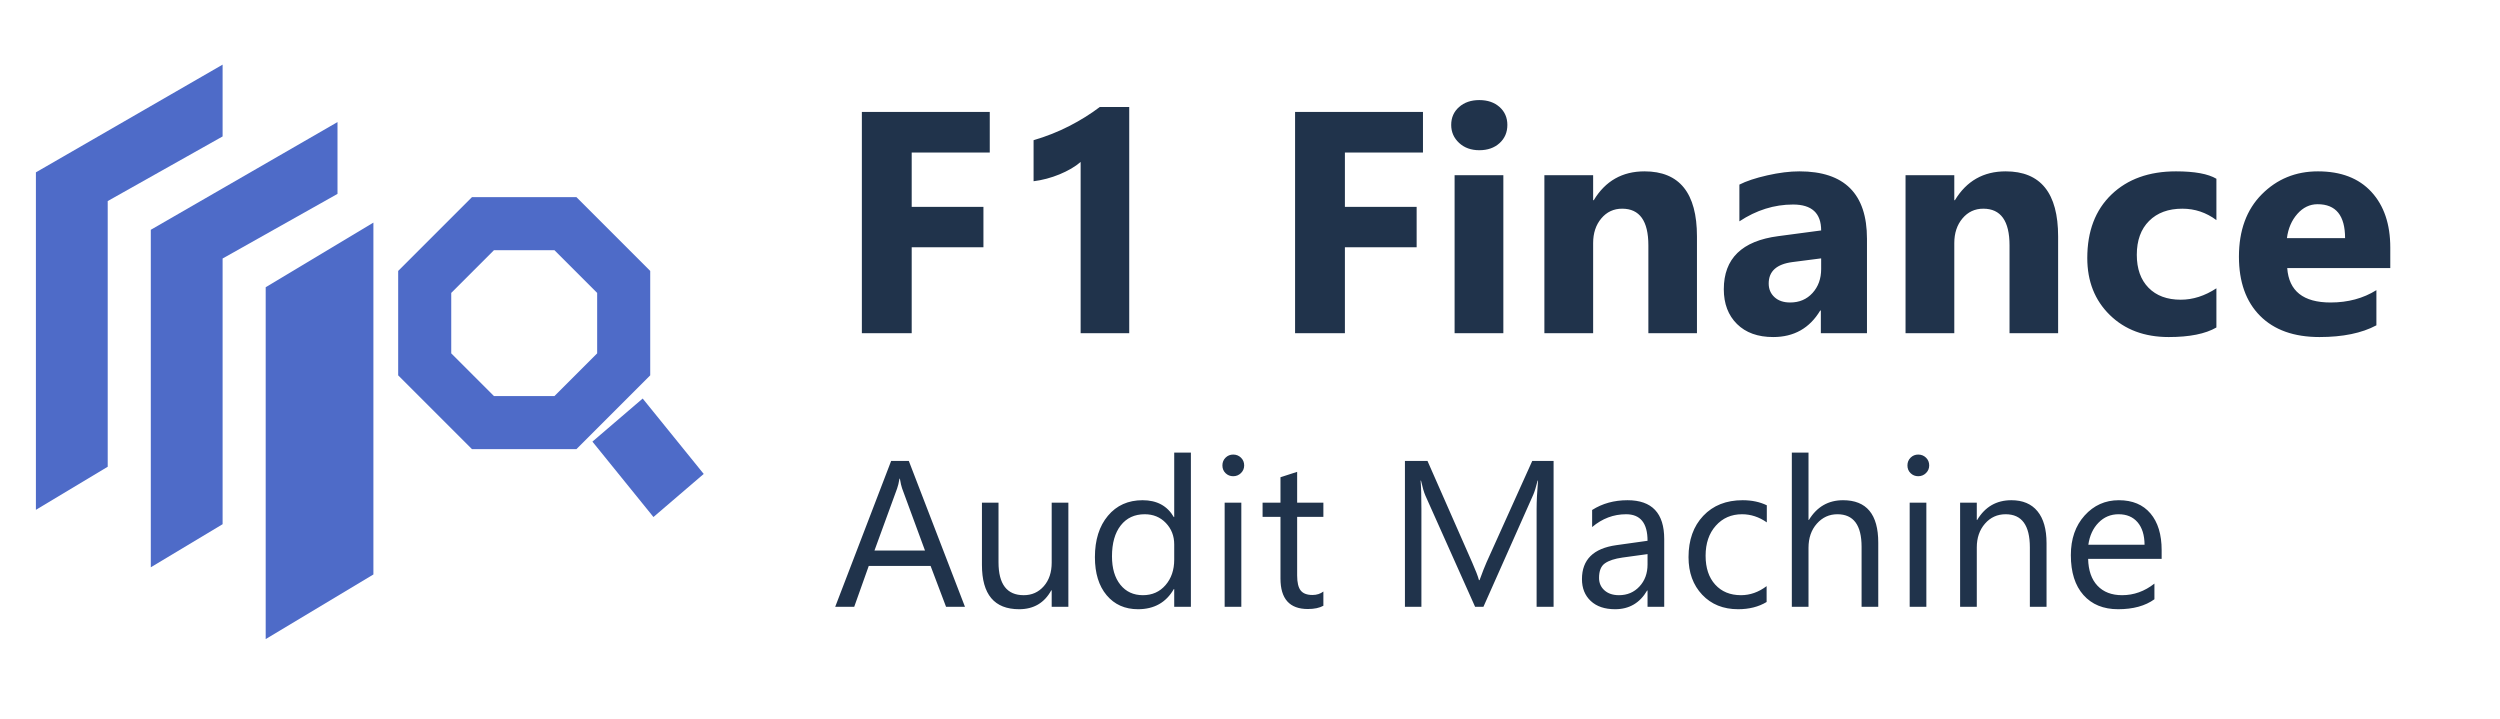
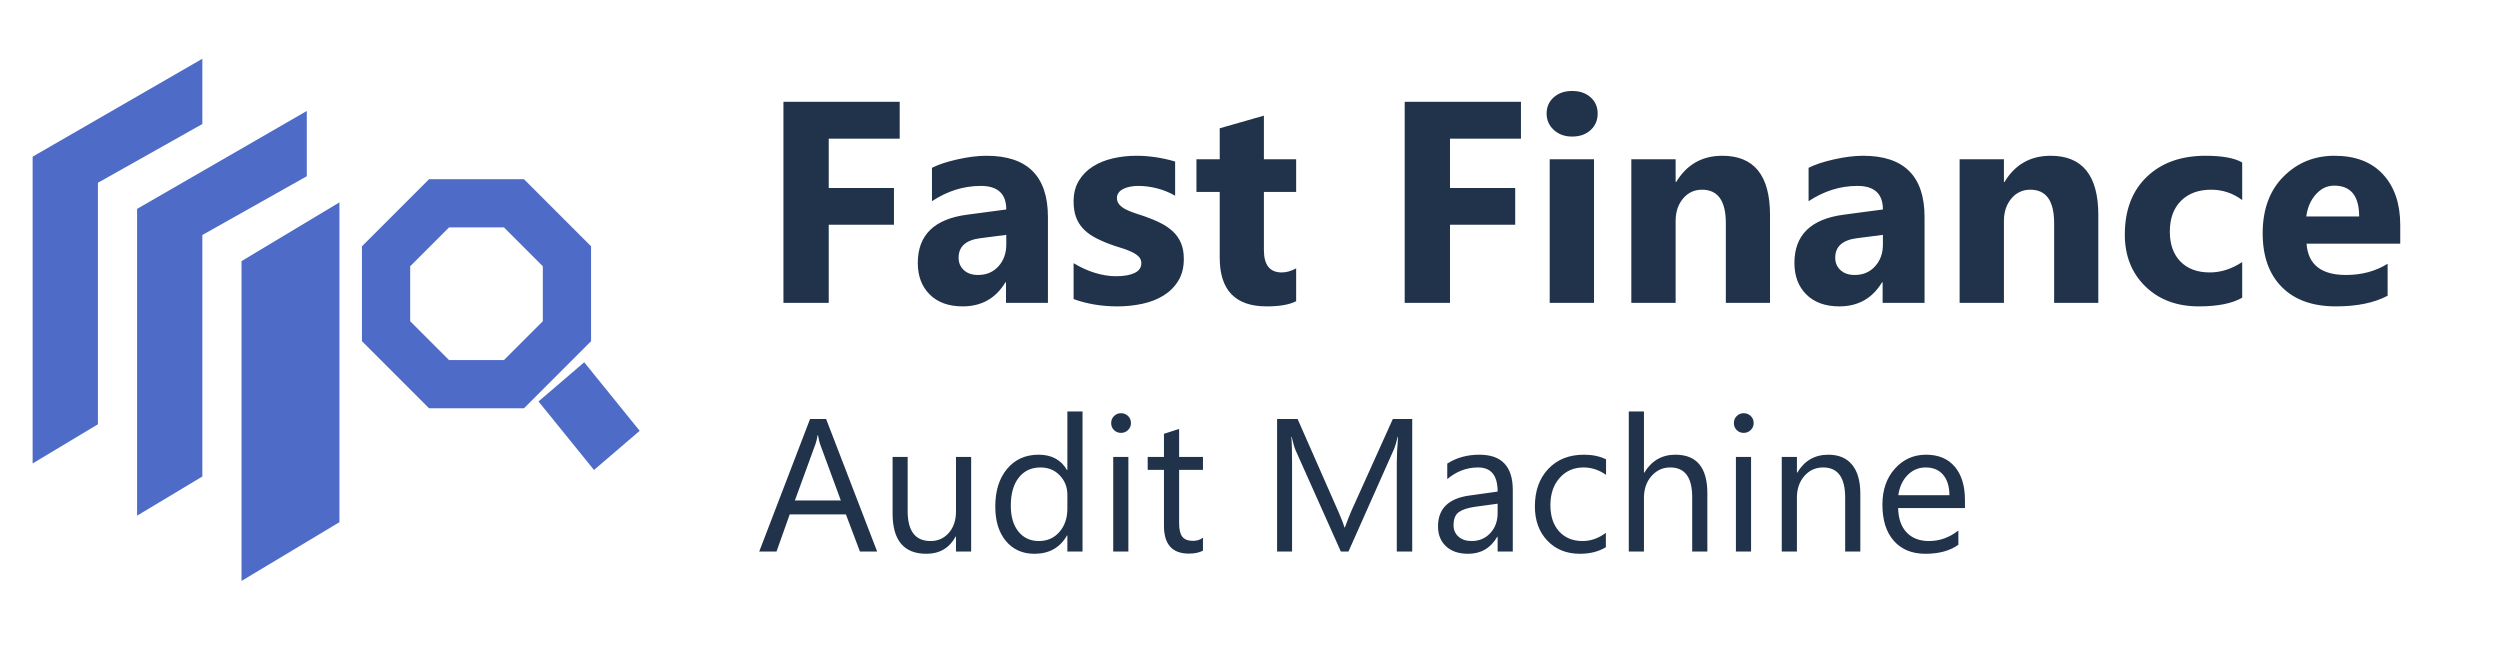
- <svg xmlns="http://www.w3.org/2000/svg" viewBox="0 0 348.15 100" role="img" aria-label="F1 Finance Audit Machine">
+ <svg xmlns="http://www.w3.org/2000/svg" viewBox="0 0 383 100" role="img" aria-label="F1 Finance Audit Machine">
  <path fill="#4E6BC8" d="M 5.00 24.00 L 31.00 9.00 L 31.00 19.00 L 15.00 28.00 L 15.00 65.00 L 5.00 71.00 Z" />
  <path fill="#4E6BC8" d="M 21.00 32.00 L 47.00 17.00 L 47.00 27.00 L 31.00 36.00 L 31.00 73.00 L 21.00 79.00 Z" />
  <path fill="#4E6BC8" d="M 37.00 40.00 L 52.00 31.00 L 52.00 80.00 L 37.00 89.00 Z" />
  <path fill="#4E6BC8" fill-rule="evenodd" d="M 90.55 52.27 L 80.27 62.55 L 65.73 62.55 L 55.45 52.27 L 55.45 37.73 L 65.73 27.45 L 80.27 27.45 L 90.55 37.73 Z M 83.16 49.21 L 77.21 55.16 L 68.79 55.16 L 62.84 49.21 L 62.84 40.79 L 68.79 34.84 L 77.21 34.84 L 83.16 40.79 Z" />
  <path fill="#4E6BC8" d="M 82.50 61.50 L 89.50 55.50 L 98.00 66.00 L 91.00 72.00 Z" />
-   <path fill="#20334B" d="M 137.834 21.242 L 126.963 21.242 L 126.963 28.804 L 136.953 28.804 L 136.953 34.433 L 126.963 34.433 L 126.963 46.4 L 120.023 46.4 L 120.023 15.591 L 137.834 15.591 L 137.834 21.242 Z M 157.256 14.904 L 157.256 46.4 L 150.489 46.4 L 150.489 22.552 Q 149.93 23.046 149.167 23.487 Q 148.405 23.927 147.545 24.282 Q 146.686 24.636 145.762 24.883 Q 144.838 25.13 143.936 25.238 L 143.936 19.523 Q 146.578 18.749 148.92 17.546 Q 151.262 16.343 153.153 14.904 L 157.256 14.904 Z M 198.163 21.242 L 187.291 21.242 L 187.291 28.804 L 197.282 28.804 L 197.282 34.433 L 187.291 34.433 L 187.291 46.4 L 180.352 46.4 L 180.352 15.591 L 198.163 15.591 L 198.163 21.242 Z M 206.004 20.919 Q 204.286 20.919 203.19 19.899 Q 202.094 18.878 202.094 17.396 Q 202.094 15.871 203.19 14.904 Q 204.286 13.937 206.004 13.937 Q 207.745 13.937 208.83 14.904 Q 209.915 15.871 209.915 17.396 Q 209.915 18.943 208.83 19.931 Q 207.745 20.919 206.004 20.919 Z M 209.356 46.4 L 202.567 46.4 L 202.567 24.4 L 209.356 24.4 L 209.356 46.4 Z M 236.319 46.4 L 229.552 46.4 L 229.552 34.175 Q 229.552 29.062 225.899 29.062 Q 224.137 29.062 222.999 30.416 Q 221.86 31.769 221.86 33.853 L 221.86 46.4 L 215.071 46.4 L 215.071 24.4 L 221.86 24.4 L 221.86 27.88 L 221.946 27.88 Q 224.374 23.863 229.014 23.863 Q 236.319 23.863 236.319 32.929 L 236.319 46.4 Z M 259.995 46.4 L 253.571 46.4 L 253.571 43.242 L 253.485 43.242 Q 251.272 46.937 246.932 46.937 Q 243.731 46.937 241.894 45.122 Q 240.057 43.306 240.057 40.277 Q 240.057 33.875 247.641 32.886 L 253.614 32.091 Q 253.614 28.482 249.704 28.482 Q 245.772 28.482 242.227 30.824 L 242.227 25.71 Q 243.645 24.98 246.105 24.421 Q 248.565 23.863 250.585 23.863 Q 259.995 23.863 259.995 33.251 L 259.995 46.4 Z M 253.614 37.462 L 253.614 35.98 L 249.618 36.496 Q 246.309 36.925 246.309 39.482 Q 246.309 40.642 247.115 41.383 Q 247.921 42.125 249.296 42.125 Q 251.208 42.125 252.411 40.803 Q 253.614 39.482 253.614 37.462 Z M 286.614 46.4 L 279.847 46.4 L 279.847 34.175 Q 279.847 29.062 276.194 29.062 Q 274.433 29.062 273.294 30.416 Q 272.155 31.769 272.155 33.853 L 272.155 46.4 L 265.366 46.4 L 265.366 24.4 L 272.155 24.4 L 272.155 27.88 L 272.241 27.88 Q 274.669 23.863 279.31 23.863 Q 286.614 23.863 286.614 32.929 L 286.614 46.4 Z M 308.657 45.605 Q 306.359 46.937 302.019 46.937 Q 296.948 46.937 293.812 43.865 Q 290.675 40.793 290.675 35.937 Q 290.675 30.33 294.037 27.096 Q 297.4 23.863 303.029 23.863 Q 306.917 23.863 308.657 24.894 L 308.657 30.652 Q 306.531 29.062 303.909 29.062 Q 300.988 29.062 299.28 30.77 Q 297.571 32.478 297.571 35.486 Q 297.571 38.408 299.204 40.073 Q 300.837 41.738 303.695 41.738 Q 306.23 41.738 308.657 40.148 L 308.657 45.605 Z M 332.871 37.334 L 318.519 37.334 Q 318.863 42.125 324.556 42.125 Q 328.187 42.125 330.937 40.406 L 330.937 45.304 Q 327.886 46.937 323.009 46.937 Q 317.681 46.937 314.738 43.983 Q 311.794 41.029 311.794 35.744 Q 311.794 30.265 314.974 27.064 Q 318.154 23.863 322.794 23.863 Q 327.607 23.863 330.239 26.72 Q 332.871 29.578 332.871 34.476 L 332.871 37.334 Z M 326.576 33.166 Q 326.576 28.439 322.751 28.439 Q 321.119 28.439 319.926 29.792 Q 318.734 31.146 318.476 33.166 L 326.576 33.166 Z" />
+   <path fill="#20334B" d="M 137.834 21.242 L 126.963 21.242 L 126.963 28.804 L 136.953 28.804 L 136.953 34.433 L 126.963 34.433 L 126.963 46.4 L 120.023 46.4 L 120.023 15.591 L 137.834 15.591 L 137.834 21.242 Z M 160.543 46.4 L 154.119 46.4 L 154.119 43.242 L 154.033 43.242 C 152.558 45.705 150.374 46.937 147.48 46.937 C 145.346 46.937 143.667 46.332 142.442 45.122 C 141.218 43.911 140.605 42.296 140.605 40.277 C 140.605 36.009 143.133 33.545 148.189 32.886 L 154.162 32.091 C 154.162 29.685 152.859 28.482 150.252 28.482 C 147.631 28.482 145.139 29.263 142.775 30.824 L 142.775 25.711 C 143.721 25.224 145.013 24.794 146.653 24.421 C 148.293 24.049 149.786 23.863 151.133 23.863 C 157.406 23.863 160.543 26.992 160.543 33.252 L 160.543 46.4 Z M 154.162 37.462 L 154.162 35.98 L 150.166 36.496 C 147.96 36.782 146.857 37.778 146.857 39.482 C 146.857 40.255 147.126 40.889 147.663 41.383 C 148.2 41.878 148.927 42.125 149.844 42.125 C 151.118 42.125 152.157 41.684 152.959 40.803 C 153.761 39.922 154.162 38.809 154.162 37.462 Z M 164.475 45.82 L 164.475 40.32 C 165.592 40.993 166.705 41.494 167.815 41.824 C 168.925 42.153 169.975 42.318 170.963 42.318 C 172.166 42.318 173.115 42.153 173.81 41.824 C 174.504 41.494 174.852 40.993 174.852 40.32 C 174.852 39.89 174.694 39.532 174.379 39.246 C 174.064 38.959 173.659 38.709 173.165 38.494 C 172.671 38.279 172.13 38.086 171.543 37.914 C 170.956 37.742 170.39 37.548 169.846 37.334 C 168.972 37.004 168.202 36.65 167.536 36.27 C 166.87 35.891 166.312 35.45 165.86 34.949 C 165.409 34.448 165.065 33.867 164.829 33.209 C 164.593 32.55 164.475 31.769 164.475 30.867 C 164.475 29.635 164.743 28.575 165.28 27.687 C 165.817 26.799 166.534 26.072 167.429 25.506 C 168.324 24.941 169.348 24.525 170.501 24.26 C 171.654 23.995 172.854 23.863 174.1 23.863 C 175.074 23.863 176.062 23.938 177.064 24.088 C 178.067 24.239 179.055 24.457 180.029 24.744 L 180.029 29.986 C 179.17 29.485 178.25 29.109 177.269 28.858 C 176.287 28.607 175.324 28.482 174.379 28.482 C 173.935 28.482 173.516 28.521 173.122 28.6 C 172.728 28.679 172.381 28.794 172.08 28.944 C 171.779 29.094 171.543 29.288 171.371 29.524 C 171.199 29.76 171.113 30.029 171.113 30.33 C 171.113 30.731 171.242 31.074 171.5 31.361 C 171.758 31.647 172.094 31.894 172.51 32.102 C 172.925 32.31 173.387 32.496 173.896 32.661 C 174.404 32.825 174.909 32.994 175.41 33.166 C 176.312 33.481 177.129 33.824 177.859 34.197 C 178.59 34.569 179.216 35.006 179.739 35.507 C 180.262 36.009 180.663 36.596 180.942 37.269 C 181.222 37.942 181.361 38.744 181.361 39.675 C 181.361 40.979 181.078 42.092 180.513 43.016 C 179.947 43.94 179.195 44.692 178.257 45.272 C 177.319 45.852 176.237 46.275 175.013 46.54 C 173.788 46.805 172.517 46.937 171.199 46.937 C 168.779 46.937 166.537 46.565 164.475 45.82 Z M 198.57 46.142 C 197.568 46.672 196.057 46.937 194.037 46.937 C 189.253 46.937 186.861 44.452 186.861 39.482 L 186.861 29.406 L 183.295 29.406 L 183.295 24.4 L 186.861 24.4 L 186.861 19.652 L 193.629 17.718 L 193.629 24.4 L 198.57 24.4 L 198.57 29.406 L 193.629 29.406 L 193.629 38.3 C 193.629 40.592 194.538 41.738 196.357 41.738 C 197.074 41.738 197.811 41.53 198.57 41.115 L 198.57 46.142 Z M 233.01 21.242 L 222.139 21.242 L 222.139 28.804 L 232.129 28.804 L 232.129 34.433 L 222.139 34.433 L 222.139 46.4 L 215.199 46.4 L 215.199 15.591 L 233.01 15.591 L 233.01 21.242 Z M 240.852 20.92 C 239.706 20.92 238.768 20.579 238.037 19.899 C 237.307 19.219 236.941 18.384 236.941 17.396 C 236.941 16.379 237.307 15.548 238.037 14.904 C 238.768 14.259 239.706 13.937 240.852 13.937 C 242.012 13.937 242.953 14.259 243.677 14.904 C 244.4 15.548 244.762 16.379 244.762 17.396 C 244.762 18.427 244.4 19.272 243.677 19.931 C 242.953 20.59 242.012 20.92 240.852 20.92 Z M 244.203 46.4 L 237.414 46.4 L 237.414 24.4 L 244.203 24.4 L 244.203 46.4 Z M 271.166 46.4 L 264.398 46.4 L 264.398 34.175 C 264.398 30.767 263.181 29.062 260.746 29.062 C 259.572 29.062 258.605 29.513 257.846 30.416 C 257.087 31.318 256.707 32.464 256.707 33.853 L 256.707 46.4 L 249.918 46.4 L 249.918 24.4 L 256.707 24.4 L 256.707 27.88 L 256.793 27.88 C 258.411 25.202 260.768 23.863 263.861 23.863 C 268.731 23.863 271.166 26.885 271.166 32.929 L 271.166 46.4 Z M 294.842 46.4 L 288.418 46.4 L 288.418 43.242 L 288.332 43.242 C 286.857 45.705 284.673 46.937 281.779 46.937 C 279.645 46.937 277.966 46.332 276.741 45.122 C 275.517 43.911 274.904 42.296 274.904 40.277 C 274.904 36.009 277.432 33.545 282.488 32.886 L 288.461 32.091 C 288.461 29.685 287.158 28.482 284.551 28.482 C 281.93 28.482 279.438 29.263 277.074 30.824 L 277.074 25.711 C 278.02 25.224 279.312 24.794 280.952 24.421 C 282.592 24.049 284.085 23.863 285.432 23.863 C 291.705 23.863 294.842 26.992 294.842 33.252 L 294.842 46.4 Z M 288.461 37.462 L 288.461 35.98 L 284.465 36.496 C 282.259 36.782 281.156 37.778 281.156 39.482 C 281.156 40.255 281.425 40.889 281.962 41.383 C 282.499 41.878 283.226 42.125 284.143 42.125 C 285.417 42.125 286.456 41.684 287.258 40.803 C 288.06 39.922 288.461 38.809 288.461 37.462 Z M 321.461 46.4 L 314.693 46.4 L 314.693 34.175 C 314.693 30.767 313.476 29.062 311.041 29.062 C 309.867 29.062 308.9 29.513 308.141 30.416 C 307.382 31.318 307.002 32.464 307.002 33.853 L 307.002 46.4 L 300.213 46.4 L 300.213 24.4 L 307.002 24.4 L 307.002 27.88 L 307.088 27.88 C 308.706 25.202 311.062 23.863 314.156 23.863 C 319.026 23.863 321.461 26.885 321.461 32.929 L 321.461 46.4 Z M 343.504 45.605 C 341.971 46.493 339.758 46.937 336.865 46.937 C 333.485 46.937 330.749 45.913 328.658 43.865 C 326.567 41.817 325.521 39.174 325.521 35.937 C 325.521 32.199 326.642 29.252 328.884 27.096 C 331.125 24.941 334.122 23.863 337.875 23.863 C 340.467 23.863 342.344 24.207 343.504 24.894 L 343.504 30.652 C 342.086 29.592 340.503 29.062 338.756 29.062 C 336.808 29.062 335.265 29.631 334.126 30.77 C 332.987 31.909 332.418 33.481 332.418 35.486 C 332.418 37.434 332.962 38.963 334.051 40.073 C 335.139 41.183 336.636 41.738 338.541 41.738 C 340.231 41.738 341.885 41.208 343.504 40.148 L 343.504 45.605 Z M 367.717 37.334 L 353.365 37.334 C 353.594 40.528 355.607 42.125 359.402 42.125 C 361.823 42.125 363.95 41.552 365.783 40.406 L 365.783 45.304 C 363.749 46.393 361.107 46.937 357.855 46.937 C 354.303 46.937 351.546 45.952 349.584 43.983 C 347.622 42.014 346.641 39.267 346.641 35.744 C 346.641 32.091 347.701 29.198 349.82 27.064 C 351.94 24.93 354.547 23.863 357.641 23.863 C 360.849 23.863 363.33 24.815 365.085 26.72 C 366.84 28.625 367.717 31.211 367.717 34.476 L 367.717 37.334 Z M 361.422 33.166 C 361.422 30.015 360.147 28.439 357.598 28.439 C 356.509 28.439 355.567 28.89 354.772 29.793 C 353.978 30.695 353.494 31.819 353.322 33.166 L 361.422 33.166 Z" />
  <path fill="#20334B" d="M 134.38 84.5 L 131.746 84.5 L 129.594 78.808 L 120.984 78.808 L 118.959 84.5 L 116.312 84.5 L 124.1 64.194 L 126.563 64.194 L 134.38 84.5 Z M 128.815 76.669 L 125.629 68.018 C 125.525 67.734 125.421 67.281 125.317 66.658 L 125.261 66.658 C 125.166 67.234 125.058 67.687 124.935 68.018 L 121.777 76.669 L 128.815 76.669 Z M 148.781 84.5 L 146.458 84.5 L 146.458 82.206 L 146.402 82.206 C 145.439 83.962 143.947 84.84 141.927 84.84 C 138.472 84.84 136.745 82.782 136.745 78.666 L 136.745 70 L 139.053 70 L 139.053 78.298 C 139.053 81.356 140.223 82.886 142.564 82.886 C 143.697 82.886 144.629 82.468 145.361 81.633 C 146.093 80.797 146.458 79.704 146.458 78.354 L 146.458 70 L 148.781 70 L 148.781 84.5 Z M 165.844 84.5 L 163.521 84.5 L 163.521 82.036 L 163.465 82.036 C 162.389 83.905 160.727 84.84 158.48 84.84 C 156.659 84.84 155.202 84.191 154.112 82.893 C 153.022 81.595 152.477 79.827 152.477 77.59 C 152.477 75.192 153.081 73.271 154.289 71.827 C 155.497 70.382 157.107 69.66 159.118 69.66 C 161.11 69.66 162.559 70.444 163.465 72.011 L 163.521 72.011 L 163.521 63.033 L 165.844 63.033 L 165.844 84.5 Z M 163.521 77.944 L 163.521 75.806 C 163.521 74.635 163.134 73.644 162.36 72.832 C 161.586 72.02 160.604 71.614 159.415 71.614 C 157.999 71.614 156.885 72.133 156.073 73.172 C 155.261 74.21 154.855 75.645 154.855 77.477 C 154.855 79.147 155.245 80.467 156.024 81.434 C 156.802 82.402 157.848 82.886 159.16 82.886 C 160.453 82.886 161.504 82.418 162.311 81.484 C 163.118 80.549 163.521 79.369 163.521 77.944 Z M 171.734 66.318 C 171.319 66.318 170.965 66.177 170.672 65.894 C 170.38 65.61 170.233 65.252 170.233 64.817 C 170.233 64.383 170.38 64.022 170.672 63.734 C 170.965 63.446 171.319 63.302 171.734 63.302 C 172.159 63.302 172.52 63.446 172.818 63.734 C 173.115 64.022 173.264 64.383 173.264 64.817 C 173.264 65.233 173.115 65.587 172.818 65.879 C 172.52 66.172 172.159 66.318 171.734 66.318 Z M 172.867 84.5 L 170.545 84.5 L 170.545 70 L 172.867 70 L 172.867 84.5 Z M 184.294 84.358 C 183.747 84.66 183.025 84.812 182.128 84.812 C 179.589 84.812 178.319 83.396 178.319 80.563 L 178.319 71.982 L 175.827 71.982 L 175.827 70 L 178.319 70 L 178.319 66.46 L 180.641 65.709 L 180.641 70 L 184.294 70 L 184.294 71.982 L 180.641 71.982 L 180.641 80.153 C 180.641 81.125 180.806 81.819 181.137 82.234 C 181.467 82.65 182.015 82.857 182.779 82.857 C 183.365 82.857 183.87 82.697 184.294 82.376 L 184.294 84.358 Z M 216.353 84.5 L 213.988 84.5 L 213.988 70.878 C 213.988 69.802 214.054 68.485 214.187 66.927 L 214.13 66.927 C 213.903 67.843 213.7 68.499 213.521 68.896 L 206.583 84.5 L 205.421 84.5 L 198.497 69.009 C 198.299 68.556 198.096 67.862 197.888 66.927 L 197.832 66.927 C 197.907 67.739 197.945 69.065 197.945 70.906 L 197.945 84.5 L 195.651 84.5 L 195.651 64.194 L 198.794 64.194 L 205.025 78.354 C 205.506 79.44 205.818 80.252 205.959 80.79 L 206.044 80.79 C 206.45 79.676 206.776 78.845 207.021 78.298 L 213.379 64.194 L 216.353 64.194 L 216.353 84.5 Z M 231.759 84.5 L 229.437 84.5 L 229.437 82.234 L 229.38 82.234 C 228.37 83.971 226.883 84.84 224.92 84.84 C 223.476 84.84 222.345 84.458 221.529 83.693 C 220.712 82.928 220.304 81.913 220.304 80.648 C 220.304 77.939 221.899 76.363 225.09 75.919 L 229.437 75.31 C 229.437 72.846 228.441 71.614 226.449 71.614 C 224.703 71.614 223.126 72.209 221.72 73.398 L 221.72 71.02 C 223.145 70.113 224.788 69.66 226.647 69.66 C 230.055 69.66 231.759 71.463 231.759 75.069 L 231.759 84.5 Z M 229.437 77.165 L 225.939 77.646 C 224.863 77.798 224.051 78.064 223.504 78.447 C 222.956 78.829 222.683 79.506 222.683 80.479 C 222.683 81.187 222.935 81.765 223.44 82.213 C 223.945 82.662 224.618 82.886 225.458 82.886 C 226.61 82.886 227.561 82.482 228.311 81.675 C 229.062 80.868 229.437 79.846 229.437 78.609 L 229.437 77.165 Z M 246.019 83.834 C 244.905 84.505 243.583 84.84 242.054 84.84 C 239.986 84.84 238.318 84.167 237.048 82.822 C 235.778 81.477 235.144 79.733 235.144 77.59 C 235.144 75.201 235.828 73.283 237.197 71.834 C 238.566 70.385 240.392 69.66 242.677 69.66 C 243.951 69.66 245.075 69.896 246.047 70.368 L 246.047 72.747 C 244.971 71.992 243.819 71.614 242.592 71.614 C 241.11 71.614 239.894 72.145 238.946 73.207 C 237.997 74.269 237.522 75.664 237.522 77.392 C 237.522 79.091 237.969 80.431 238.861 81.413 C 239.753 82.395 240.949 82.886 242.45 82.886 C 243.715 82.886 244.905 82.466 246.019 81.625 L 246.019 83.834 Z M 261.566 84.5 L 259.244 84.5 L 259.244 76.146 C 259.244 73.125 258.121 71.614 255.874 71.614 C 254.741 71.614 253.788 72.051 253.014 72.924 C 252.24 73.797 251.853 74.918 251.853 76.287 L 251.853 84.5 L 249.53 84.5 L 249.53 63.033 L 251.853 63.033 L 251.853 72.407 L 251.909 72.407 C 253.023 70.576 254.609 69.66 256.667 69.66 C 259.933 69.66 261.566 71.628 261.566 75.565 L 261.566 84.5 Z M 267.131 66.318 C 266.716 66.318 266.362 66.177 266.069 65.894 C 265.777 65.61 265.63 65.252 265.63 64.817 C 265.63 64.383 265.777 64.022 266.069 63.734 C 266.362 63.446 266.716 63.302 267.131 63.302 C 267.556 63.302 267.917 63.446 268.215 63.734 C 268.512 64.022 268.661 64.383 268.661 64.817 C 268.661 65.233 268.512 65.587 268.215 65.879 C 267.917 66.172 267.556 66.318 267.131 66.318 Z M 268.264 84.5 L 265.942 84.5 L 265.942 70 L 268.264 70 L 268.264 84.5 Z M 285.001 84.5 L 282.679 84.5 L 282.679 76.23 C 282.679 73.153 281.556 71.614 279.309 71.614 C 278.148 71.614 277.187 72.051 276.427 72.924 C 275.668 73.797 275.288 74.899 275.288 76.23 L 275.288 84.5 L 272.965 84.5 L 272.965 70 L 275.288 70 L 275.288 72.407 L 275.344 72.407 C 276.439 70.576 278.025 69.66 280.102 69.66 C 281.688 69.66 282.901 70.172 283.741 71.197 C 284.581 72.221 285.001 73.701 285.001 75.636 L 285.001 84.5 Z M 301.031 77.831 L 290.793 77.831 C 290.831 79.445 291.265 80.691 292.096 81.569 C 292.926 82.447 294.069 82.886 295.522 82.886 C 297.156 82.886 298.657 82.348 300.025 81.271 L 300.025 83.452 C 298.751 84.377 297.066 84.84 294.97 84.84 C 292.922 84.84 291.312 84.181 290.142 82.865 C 288.971 81.548 288.386 79.695 288.386 77.307 C 288.386 75.05 289.025 73.212 290.304 71.791 C 291.584 70.371 293.172 69.66 295.069 69.66 C 296.967 69.66 298.435 70.274 299.473 71.501 C 300.512 72.728 301.031 74.432 301.031 76.613 L 301.031 77.831 Z M 298.652 75.862 C 298.642 74.522 298.319 73.479 297.682 72.733 C 297.045 71.987 296.16 71.614 295.027 71.614 C 293.932 71.614 293.002 72.006 292.237 72.79 C 291.473 73.573 291.001 74.597 290.821 75.862 L 298.652 75.862 Z" />
</svg>
